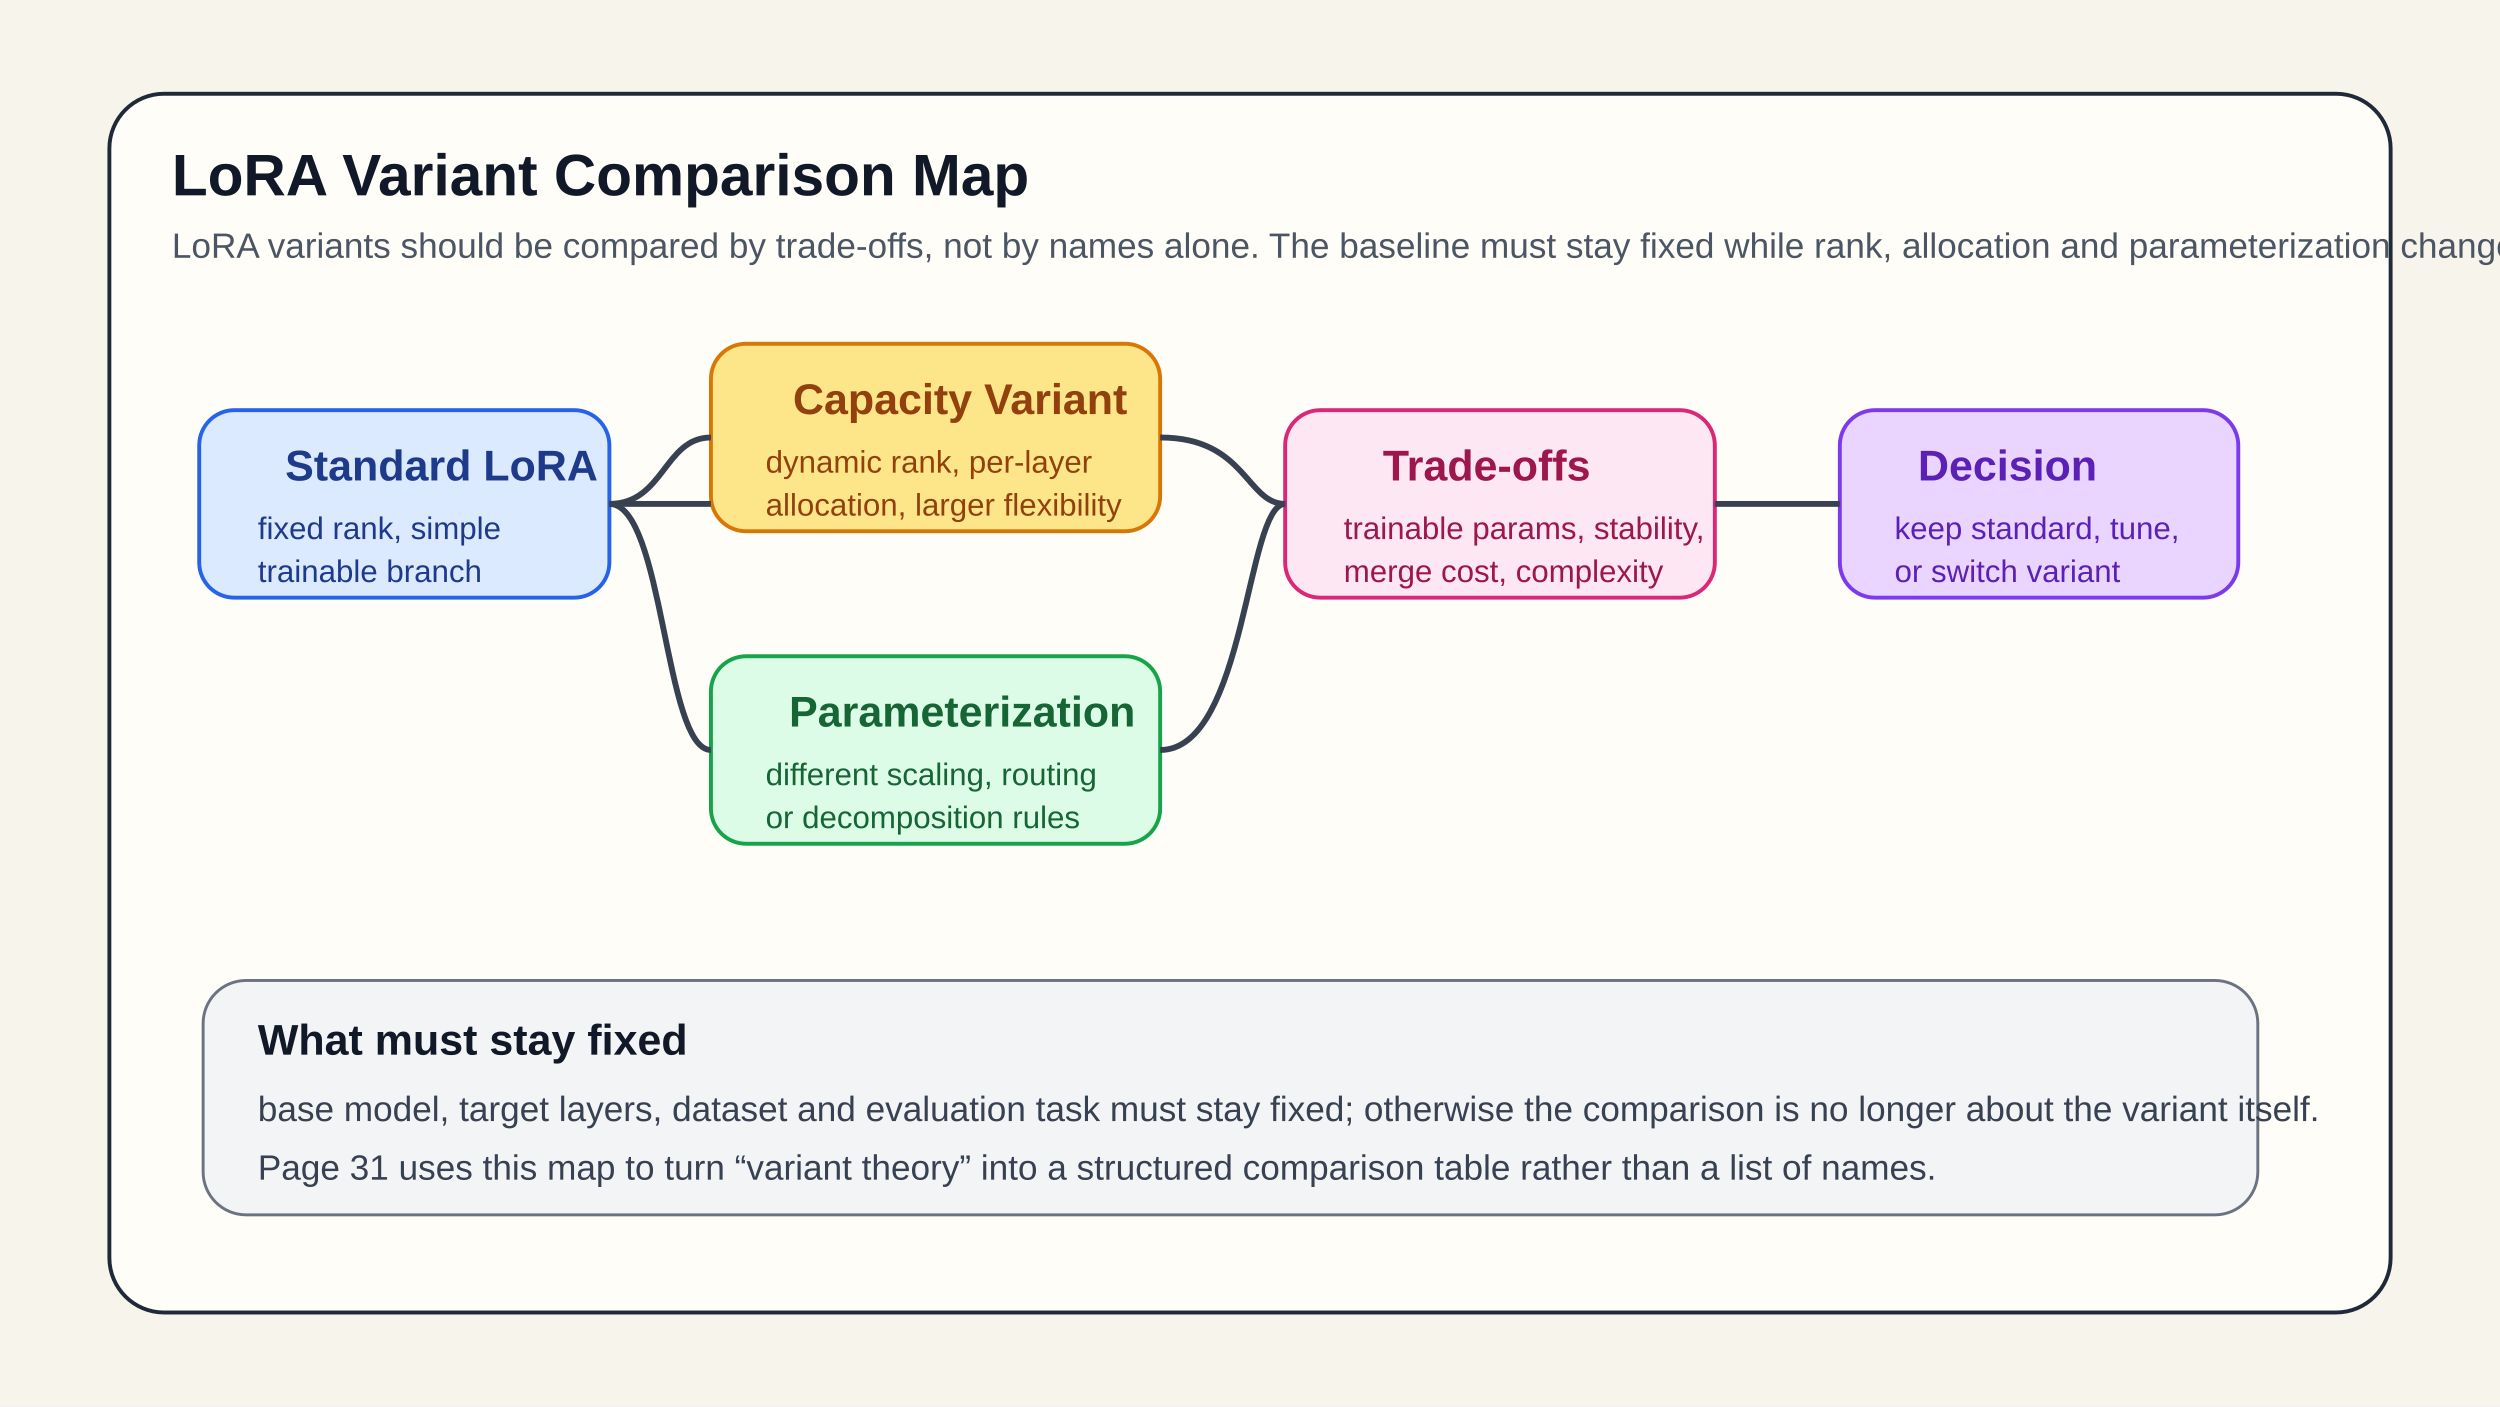
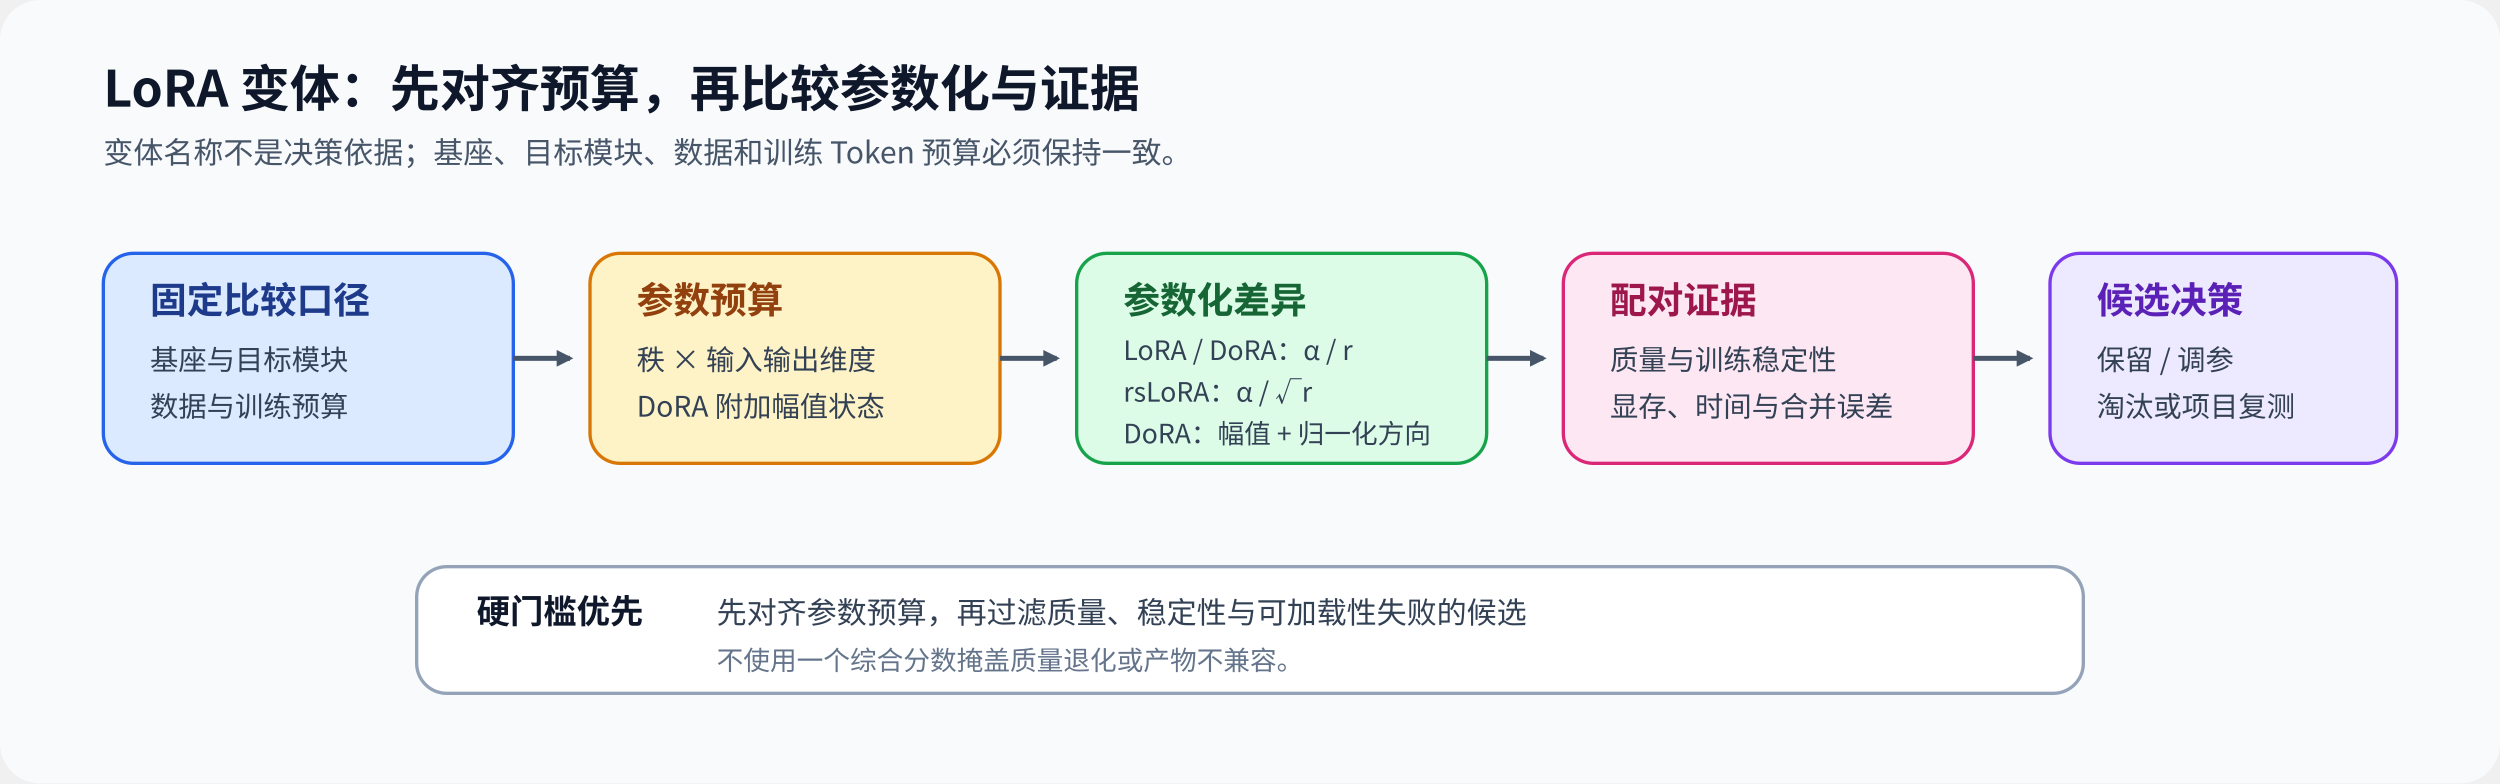
- <svg xmlns="http://www.w3.org/2000/svg" width="1280" height="720" viewBox="0 0 1280 720" fill="none">
-   <rect width="1280" height="720" fill="#F7F4EC" />
-   <rect x="56" y="48" width="1168" height="624" rx="28" fill="#FFFDF7" stroke="#1F2937" stroke-width="2" />
-   <text x="88" y="100" fill="#111827" font-size="30" font-family="Arial, sans-serif" font-weight="700">LoRA Variant Comparison Map</text>
-   <text x="88" y="132" fill="#4B5563" font-size="18" font-family="Arial, sans-serif">LoRA variants should be compared by trade-offs, not by names alone. The baseline must stay fixed while rank, allocation and parameterization change.</text>
-   <rect x="102" y="210" width="210" height="96" rx="18" fill="#DBEAFE" stroke="#2563EB" stroke-width="2" />
-   <text x="146" y="246" fill="#1E3A8A" font-size="22" font-family="Arial, sans-serif" font-weight="700">Standard LoRA</text>
-   <text x="132" y="276" fill="#1E3A8A" font-size="16" font-family="Arial, sans-serif">fixed rank, simple</text>
-   <text x="132" y="298" fill="#1E3A8A" font-size="16" font-family="Arial, sans-serif">trainable branch</text>
-   <rect x="364" y="176" width="230" height="96" rx="18" fill="#FDE68A" stroke="#D97706" stroke-width="2" />
-   <text x="406" y="212" fill="#92400E" font-size="22" font-family="Arial, sans-serif" font-weight="700">Capacity Variant</text>
-   <text x="392" y="242" fill="#92400E" font-size="16" font-family="Arial, sans-serif">dynamic rank, per-layer</text>
-   <text x="392" y="264" fill="#92400E" font-size="16" font-family="Arial, sans-serif">allocation, larger flexibility</text>
-   <rect x="364" y="336" width="230" height="96" rx="18" fill="#DCFCE7" stroke="#16A34A" stroke-width="2" />
-   <text x="404" y="372" fill="#166534" font-size="22" font-family="Arial, sans-serif" font-weight="700">Parameterization</text>
-   <text x="392" y="402" fill="#166534" font-size="16" font-family="Arial, sans-serif">different scaling, routing</text>
-   <text x="392" y="424" fill="#166534" font-size="16" font-family="Arial, sans-serif">or decomposition rules</text>
-   <rect x="658" y="210" width="220" height="96" rx="18" fill="#FCE7F3" stroke="#DB2777" stroke-width="2" />
-   <text x="708" y="246" fill="#9D174D" font-size="22" font-family="Arial, sans-serif" font-weight="700">Trade-offs</text>
-   <text x="688" y="276" fill="#9D174D" font-size="16" font-family="Arial, sans-serif">trainable params, stability,</text>
-   <text x="688" y="298" fill="#9D174D" font-size="16" font-family="Arial, sans-serif">merge cost, complexity</text>
-   <rect x="942" y="210" width="204" height="96" rx="18" fill="#E9D5FF" stroke="#7C3AED" stroke-width="2" />
-   <text x="982" y="246" fill="#5B21B6" font-size="22" font-family="Arial, sans-serif" font-weight="700">Decision</text>
-   <text x="970" y="276" fill="#5B21B6" font-size="16" font-family="Arial, sans-serif">keep standard, tune,</text>
-   <text x="970" y="298" fill="#5B21B6" font-size="16" font-family="Arial, sans-serif">or switch variant</text>
-   <path d="M312 258H364" stroke="#374151" stroke-width="3" />
-   <path d="M312 258C340 258 340 224 364 224" stroke="#374151" stroke-width="3" fill="none" />
-   <path d="M312 258C340 258 340 384 364 384" stroke="#374151" stroke-width="3" fill="none" />
-   <path d="M594 224C638 224 638 258 658 258" stroke="#374151" stroke-width="3" fill="none" />
-   <path d="M594 384C638 384 638 258 658 258" stroke="#374151" stroke-width="3" fill="none" />
-   <path d="M878 258H942" stroke="#374151" stroke-width="3" />
-   <rect x="104" y="502" width="1052" height="120" rx="22" fill="#F3F4F6" stroke="#6B7280" stroke-width="1.5" />
-   <text x="132" y="540" fill="#111827" font-size="22" font-family="Arial, sans-serif" font-weight="700">What must stay fixed</text>
-   <text x="132" y="574" fill="#374151" font-size="18" font-family="Arial, sans-serif">base model, target layers, dataset and evaluation task must stay fixed; otherwise the comparison is no longer about the variant itself.</text>
-   <text x="132" y="604" fill="#374151" font-size="18" font-family="Arial, sans-serif">Page 31 uses this map to turn “variant theory” into a structured comparison table rather than a list of names.</text>
+ <svg xmlns="http://www.w3.org/2000/svg" width="1500" height="470" viewBox="0 0 1500 470" fill="none">
+   <defs>
+     <marker id="arrow" markerWidth="10" markerHeight="10" refX="8" refY="5" orient="auto" markerUnits="userSpaceOnUse">
+       <path d="M0 0L10 5L0 10Z" fill="#475569" />
+     </marker>
+   </defs>
+   <style>text{font-family:"Noto Sans CJK SC","Microsoft YaHei","Droid Sans Fallback",sans-serif!important}</style>
+   <rect width="1500" height="470" rx="24" fill="#F8FAFC" />
+   <text x="62" y="64" fill="#0F172A" font-family="Noto Sans CJK SC, sans-serif" font-size="30" font-weight="700">LoRA 变体：先对齐预算，再比较参数化与证据</text>
+   <text x="62" y="98" fill="#475569" font-family="Noto Sans CJK SC, sans-serif" font-size="18">变体名称不是决策依据；基座、目标模块、数据和训练 Token 预算必须保持一致。</text>
+   <rect x="62" y="152" width="246" height="126" rx="18" fill="#DBEAFE" stroke="#2563EB" stroke-width="2" />
+   <text x="90" y="188" fill="#1E3A8A" font-family="Noto Sans CJK SC, sans-serif" font-size="22" font-weight="700">固定比较口径</text>
+   <text x="90" y="222" fill="#334155" font-family="Noto Sans CJK SC, sans-serif" font-size="17">基座与目标模块</text>
+   <text x="90" y="250" fill="#334155" font-family="Noto Sans CJK SC, sans-serif" font-size="17">数据与训练预算</text>
+   <rect x="354" y="152" width="246" height="126" rx="18" fill="#FEF3C7" stroke="#D97706" stroke-width="2" />
+   <text x="382" y="188" fill="#92400E" font-family="Noto Sans CJK SC, sans-serif" font-size="22" font-weight="700">参数预算</text>
+   <text x="382" y="222" fill="#334155" font-family="Noto Sans CJK SC, sans-serif" font-size="17">秩 × 输入输出维度</text>
+   <text x="382" y="250" fill="#334155" font-family="Noto Sans CJK SC, sans-serif" font-size="17">DoRA 附加幅值状态</text>
+   <rect x="646" y="152" width="246" height="126" rx="18" fill="#DCFCE7" stroke="#16A34A" stroke-width="2" />
+   <text x="674" y="188" fill="#166534" font-family="Noto Sans CJK SC, sans-serif" font-size="22" font-weight="700">参数化差异</text>
+   <text x="674" y="216" fill="#334155" font-family="Noto Sans CJK SC, sans-serif" font-size="16">LoRA / DoRA：α / r</text>
+   <text x="674" y="241" fill="#334155" font-family="Noto Sans CJK SC, sans-serif" font-size="16">rsLoRA：α / √r</text>
+   <text x="674" y="266" fill="#334155" font-family="Noto Sans CJK SC, sans-serif" font-size="16">DoRA：幅值 + 归一化方向</text>
+   <rect x="938" y="152" width="246" height="126" rx="18" fill="#FCE7F3" stroke="#DB2777" stroke-width="2" />
+   <text x="966" y="188" fill="#9D174D" font-family="Noto Sans CJK SC, sans-serif" font-size="22" font-weight="700">配对证据</text>
+   <text x="966" y="222" fill="#334155" font-family="Noto Sans CJK SC, sans-serif" font-size="17">质量与训练稳定性</text>
+   <text x="966" y="250" fill="#334155" font-family="Noto Sans CJK SC, sans-serif" font-size="17">显存、时间与合并误差</text>
+   <rect x="1230" y="152" width="208" height="126" rx="18" fill="#EDE9FE" stroke="#7C3AED" stroke-width="2" />
+   <text x="1258" y="188" fill="#5B21B6" font-family="Noto Sans CJK SC, sans-serif" font-size="22" font-weight="700">候选决策</text>
+   <text x="1258" y="222" fill="#334155" font-family="Noto Sans CJK SC, sans-serif" font-size="17">保留 / 调参</text>
+   <text x="1258" y="250" fill="#334155" font-family="Noto Sans CJK SC, sans-serif" font-size="17">淘汰或项目复测</text>
+   <path d="M308 215H342" stroke="#475569" stroke-width="3" marker-end="url(#arrow)" />
+   <path d="M600 215H634" stroke="#475569" stroke-width="3" marker-end="url(#arrow)" />
+   <path d="M892 215H926" stroke="#475569" stroke-width="3" marker-end="url(#arrow)" />
+   <path d="M1184 215H1218" stroke="#475569" stroke-width="3" marker-end="url(#arrow)" />
+   <rect x="250" y="340" width="1000" height="76" rx="18" fill="#FFFFFF" stroke="#94A3B8" stroke-width="2" />
+   <text x="286" y="374" fill="#0F172A" font-family="Noto Sans CJK SC, sans-serif" font-size="20" font-weight="700">硬门槛优先</text>
+   <text x="430" y="374" fill="#334155" font-family="Noto Sans CJK SC, sans-serif" font-size="18">先对齐参数预算，再过滤质量、稳定性与可加载性失败的候选</text>
+   <text x="430" y="402" fill="#64748B" font-family="Noto Sans CJK SC, sans-serif" font-size="16">不使用一个综合分数掩盖质量退化或产物不兼容。</text>
</svg>
